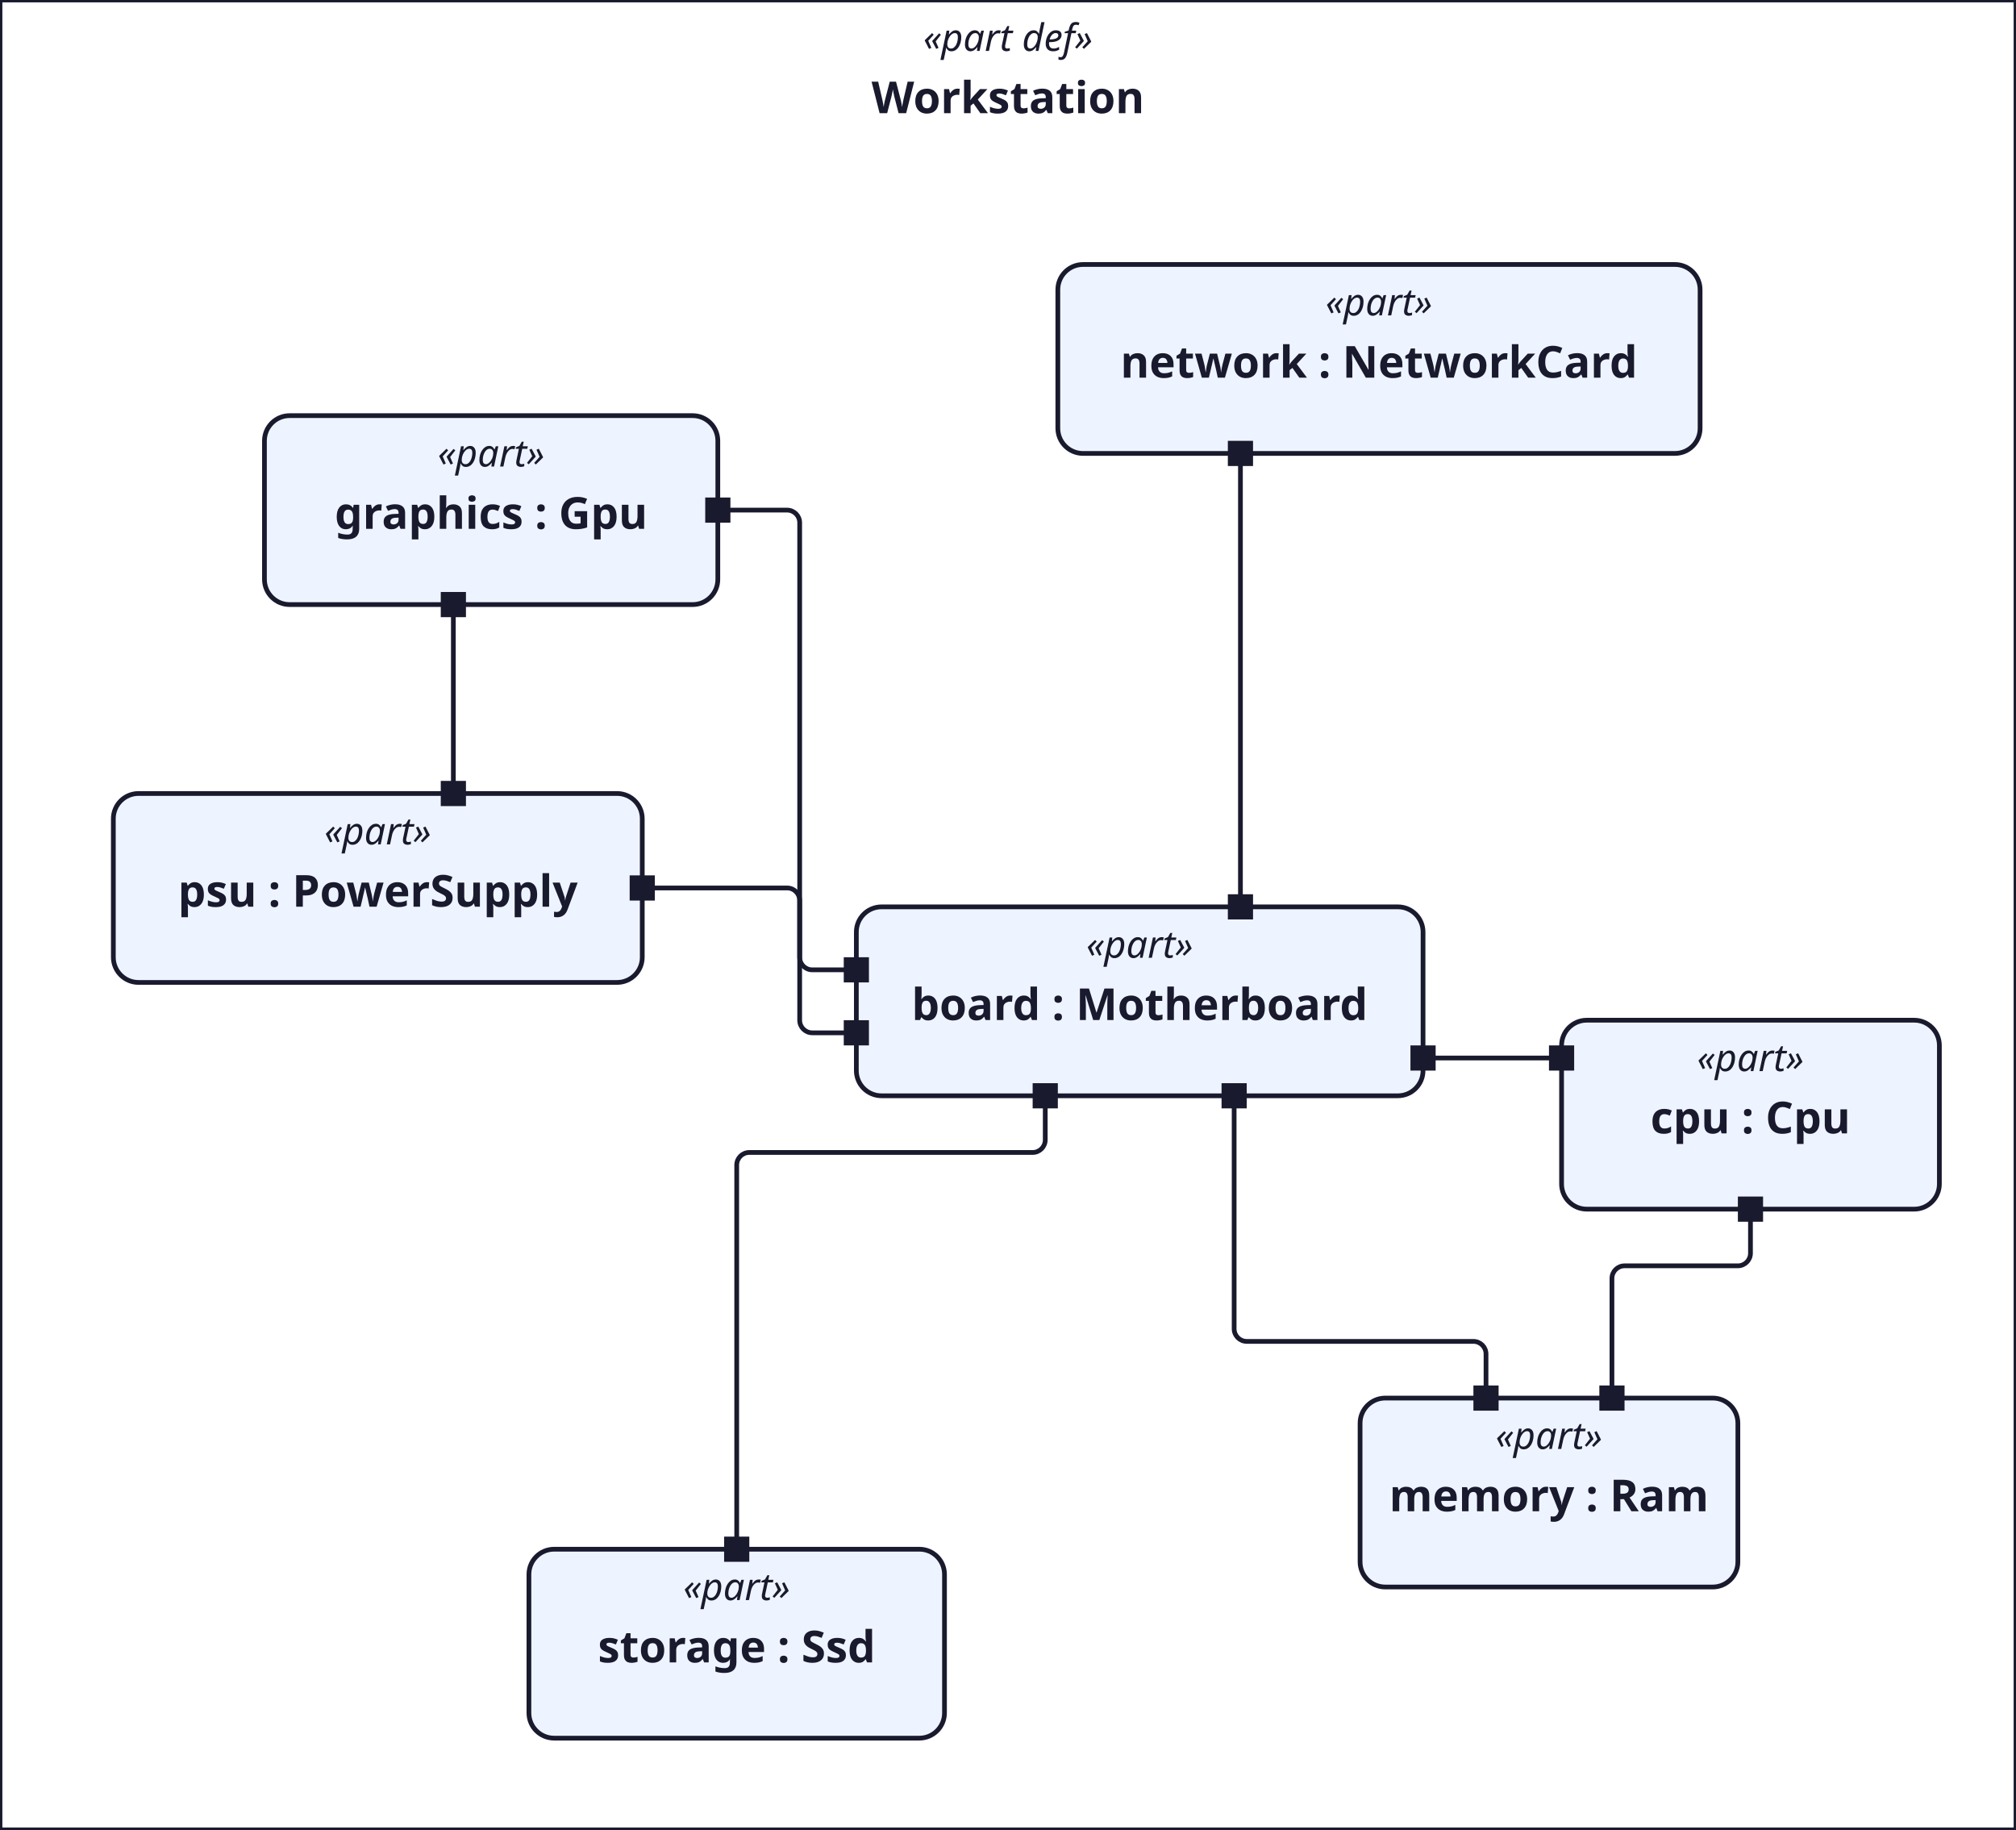
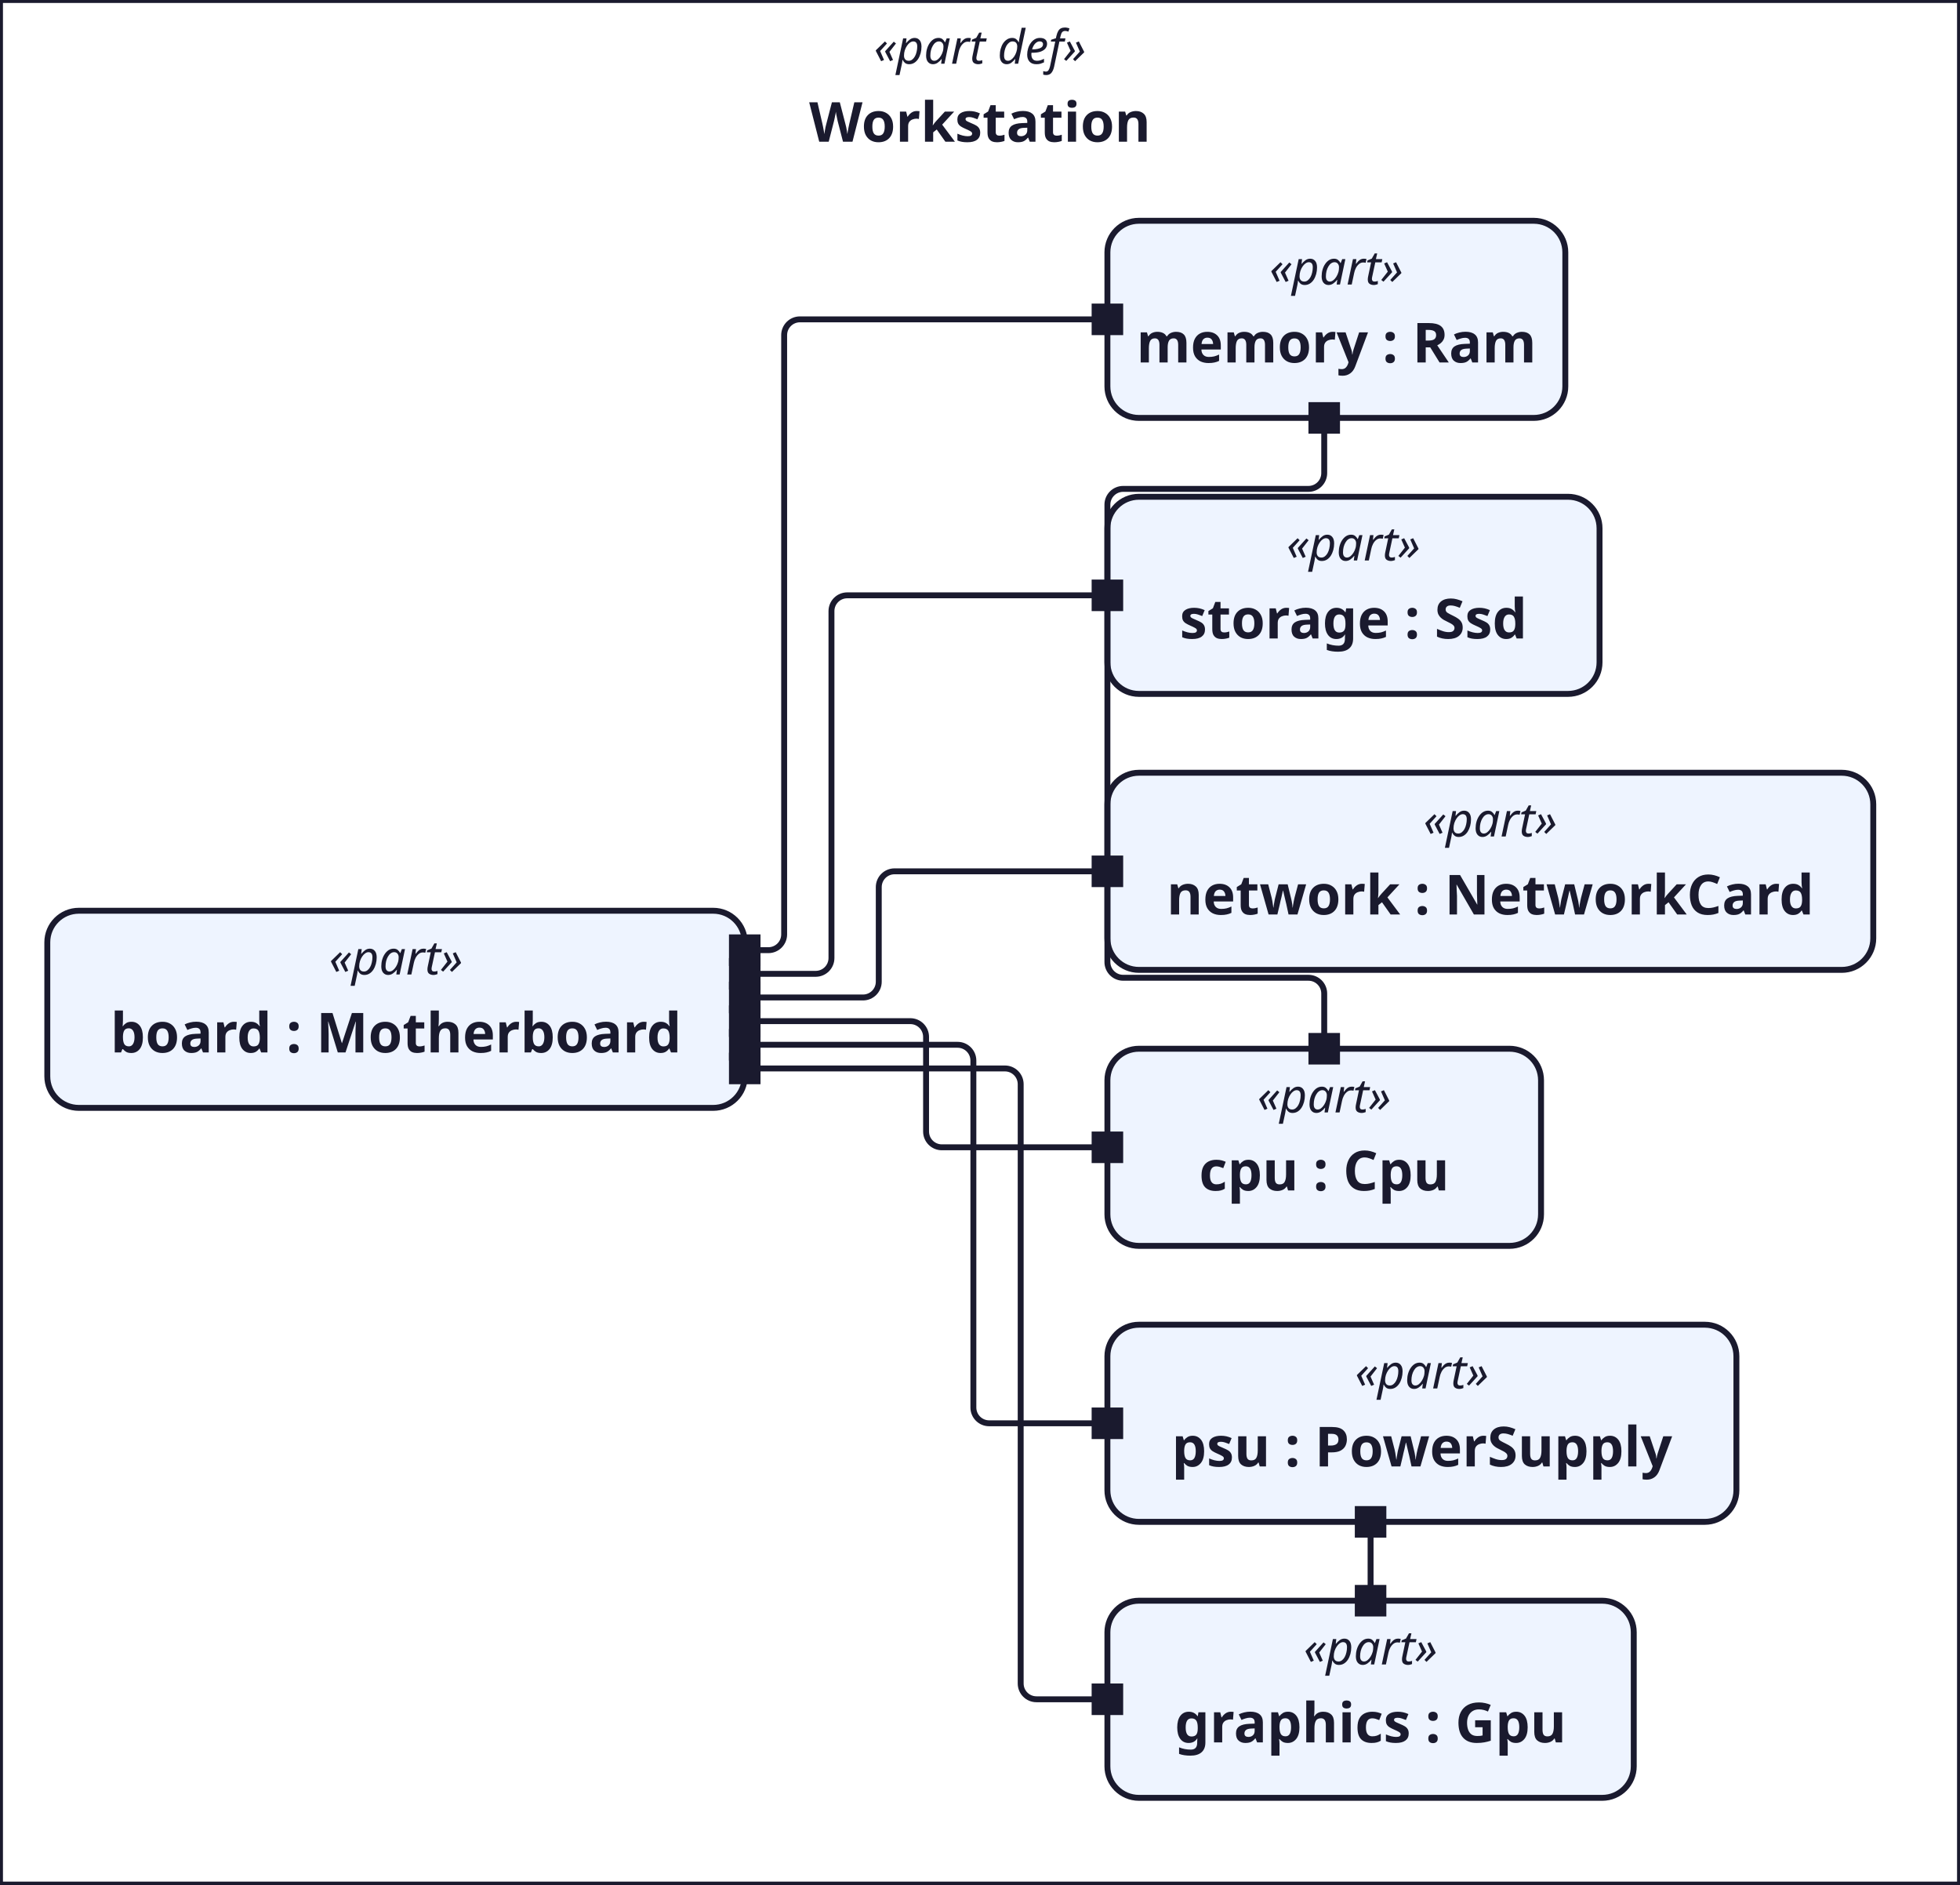
- <svg xmlns="http://www.w3.org/2000/svg" width="640.34" height="581.13" viewBox="0 0 640.34 581.13">
+ <svg xmlns="http://www.w3.org/2000/svg" width="497.20" height="478.00" viewBox="0 0 497.20 478.00">
  <defs>
    <marker id="arrowhead-open" markerWidth="10" markerHeight="7" refX="9" refY="3.5" orient="auto">
      <polygon points="0 0, 10 3.5, 0 7" fill="none" stroke="#1A1A2E" stroke-width="1.50" />
    </marker>
    <marker id="arrowhead-filled" markerWidth="10" markerHeight="7" refX="9" refY="3.5" orient="auto">
      <polygon points="0 0, 10 3.5, 0 7" fill="#1A1A2E" stroke="#1A1A2E" stroke-width="1.50" />
    </marker>
    <marker id="arrowhead-open-crossbar" markerWidth="10" markerHeight="7" refX="9" refY="3.5" orient="auto">
      <polygon points="0 0, 10 3.5, 0 7" fill="none" stroke="#1A1A2E" stroke-width="1.50" />
      <line x1="7" y1="0" x2="7" y2="7" stroke="#1A1A2E" stroke-width="1.50" />
    </marker>
    <marker id="arrowhead-diamond" markerWidth="14" markerHeight="8" refX="13" refY="4" orient="auto">
      <polygon points="1 4, 7 0, 13 4, 7 8" fill="none" stroke="#1A1A2E" stroke-width="1.50" />
    </marker>
    <marker id="arrowhead-filled-diamond" markerWidth="14" markerHeight="8" refX="13" refY="4" orient="auto">
      <polygon points="1 4, 7 0, 13 4, 7 8" fill="#1A1A2E" stroke="#1A1A2E" stroke-width="1.50" />
    </marker>
    <marker id="arrowhead-circle" markerWidth="10" markerHeight="10" refX="9" refY="5" orient="auto">
      <circle cx="5" cy="5" r="4" fill="none" stroke="#1A1A2E" stroke-width="1.50" />
    </marker>
    <marker id="arrowhead-bar" markerWidth="4" markerHeight="12" refX="2" refY="6" orient="auto">
      <line x1="2" y1="0" x2="2" y2="12" stroke="#1A1A2E" stroke-width="1.50" />
    </marker>
    <filter id="label-bg" x="-0.05" y="-0.05" width="1.1" height="1.1">
      <feFlood flood-color="#FFFFFF" />
      <feComposite in="SourceGraphic" operator="over" />
    </filter>
  </defs>
-   <rect x="0.00" y="0.00" width="640.34" height="581.13" fill="#FFFFFF" stroke="#1A1A2E" stroke-width="1.50" />
-   <text x="320.17" y="12.00" font-family="Noto Sans, sans-serif" font-size="12.00" font-style="italic" fill="#1A1A2E" text-anchor="middle" dominant-baseline="middle">«part def»</text>
-   <text x="320.17" y="31.00" font-family="Noto Sans, sans-serif" font-size="14.00" font-weight="bold" fill="#1A1A2E" text-anchor="middle" dominant-baseline="middle">Workstation</text>
-   <rect x="496.00" y="324.00" width="120.00" height="60.00" fill="#EEF4FF" stroke="#1A1A2E" stroke-width="1.50" rx="8.00" ry="8.00" />
-   <text x="556.00" y="336.00" font-family="Noto Sans, sans-serif" font-size="12.00" font-style="italic" fill="#1A1A2E" text-anchor="middle" dominant-baseline="middle">«part»</text>
-   <text x="556.00" y="355.00" font-family="Noto Sans, sans-serif" font-size="14.00" font-weight="bold" fill="#1A1A2E" text-anchor="middle" dominant-baseline="middle">cpu : Cpu</text>
-   <rect x="432.00" y="444.00" width="120.00" height="60.00" fill="#EEF4FF" stroke="#1A1A2E" stroke-width="1.50" rx="8.00" ry="8.00" />
-   <text x="492.00" y="456.00" font-family="Noto Sans, sans-serif" font-size="12.00" font-style="italic" fill="#1A1A2E" text-anchor="middle" dominant-baseline="middle">«part»</text>
-   <text x="492.00" y="475.00" font-family="Noto Sans, sans-serif" font-size="14.00" font-weight="bold" fill="#1A1A2E" text-anchor="middle" dominant-baseline="middle">memory : Ram</text>
-   <rect x="84.00" y="132.00" width="144.00" height="60.00" fill="#EEF4FF" stroke="#1A1A2E" stroke-width="1.50" rx="8.00" ry="8.00" />
-   <text x="156.00" y="144.00" font-family="Noto Sans, sans-serif" font-size="12.00" font-style="italic" fill="#1A1A2E" text-anchor="middle" dominant-baseline="middle">«part»</text>
-   <text x="156.00" y="163.00" font-family="Noto Sans, sans-serif" font-size="14.00" font-weight="bold" fill="#1A1A2E" text-anchor="middle" dominant-baseline="middle">graphics : Gpu</text>
-   <rect x="168.00" y="492.00" width="132.00" height="60.00" fill="#EEF4FF" stroke="#1A1A2E" stroke-width="1.50" rx="8.00" ry="8.00" />
-   <text x="234.00" y="504.00" font-family="Noto Sans, sans-serif" font-size="12.00" font-style="italic" fill="#1A1A2E" text-anchor="middle" dominant-baseline="middle">«part»</text>
-   <text x="234.00" y="523.00" font-family="Noto Sans, sans-serif" font-size="14.00" font-weight="bold" fill="#1A1A2E" text-anchor="middle" dominant-baseline="middle">storage : Ssd</text>
-   <rect x="36.00" y="252.00" width="168.00" height="60.00" fill="#EEF4FF" stroke="#1A1A2E" stroke-width="1.50" rx="8.00" ry="8.00" />
-   <text x="120.00" y="264.00" font-family="Noto Sans, sans-serif" font-size="12.00" font-style="italic" fill="#1A1A2E" text-anchor="middle" dominant-baseline="middle">«part»</text>
-   <text x="120.00" y="283.00" font-family="Noto Sans, sans-serif" font-size="14.00" font-weight="bold" fill="#1A1A2E" text-anchor="middle" dominant-baseline="middle">psu : PowerSupply</text>
-   <rect x="336.00" y="84.00" width="204.00" height="60.00" fill="#EEF4FF" stroke="#1A1A2E" stroke-width="1.50" rx="8.00" ry="8.00" />
-   <text x="438.00" y="96.00" font-family="Noto Sans, sans-serif" font-size="12.00" font-style="italic" fill="#1A1A2E" text-anchor="middle" dominant-baseline="middle">«part»</text>
-   <text x="438.00" y="115.00" font-family="Noto Sans, sans-serif" font-size="14.00" font-weight="bold" fill="#1A1A2E" text-anchor="middle" dominant-baseline="middle">network : NetworkCard</text>
-   <rect x="272.00" y="288.00" width="180.00" height="60.00" fill="#EEF4FF" stroke="#1A1A2E" stroke-width="1.50" rx="8.00" ry="8.00" />
-   <text x="362.00" y="300.00" font-family="Noto Sans, sans-serif" font-size="12.00" font-style="italic" fill="#1A1A2E" text-anchor="middle" dominant-baseline="middle">«part»</text>
-   <text x="362.00" y="319.00" font-family="Noto Sans, sans-serif" font-size="14.00" font-weight="bold" fill="#1A1A2E" text-anchor="middle" dominant-baseline="middle">board : Motherboard</text>
-   <rect x="492.00" y="332.00" width="8.00" height="8.00" fill="#1A1A2E" />
-   <rect x="552.00" y="380.00" width="8.00" height="8.00" fill="#1A1A2E" />
-   <rect x="468.00" y="440.00" width="8.00" height="8.00" fill="#1A1A2E" />
-   <rect x="508.00" y="440.00" width="8.00" height="8.00" fill="#1A1A2E" />
-   <rect x="224.00" y="158.00" width="8.00" height="8.00" fill="#1A1A2E" />
-   <rect x="140.00" y="188.00" width="8.00" height="8.00" fill="#1A1A2E" />
-   <rect x="230.00" y="488.00" width="8.00" height="8.00" fill="#1A1A2E" />
-   <rect x="200.00" y="278.00" width="8.00" height="8.00" fill="#1A1A2E" />
-   <rect x="140.00" y="248.00" width="8.00" height="8.00" fill="#1A1A2E" />
-   <rect x="390.00" y="140.00" width="8.00" height="8.00" fill="#1A1A2E" />
-   <rect x="448.00" y="332.00" width="8.00" height="8.00" fill="#1A1A2E" />
-   <rect x="388.00" y="344.00" width="8.00" height="8.00" fill="#1A1A2E" />
-   <rect x="268.00" y="304.00" width="8.00" height="8.00" fill="#1A1A2E" />
-   <rect x="328.00" y="344.00" width="8.00" height="8.00" fill="#1A1A2E" />
-   <rect x="390.00" y="284.00" width="8.00" height="8.00" fill="#1A1A2E" />
-   <rect x="268.00" y="324.00" width="8.00" height="8.00" fill="#1A1A2E" />
-   <path d="M 452.00 336.00 L 496.00 336.00" fill="none" stroke="#1A1A2E" stroke-width="1.50" />
-   <path d="M 392.00 348.00 L 392.00 422.00 A 4.00 4.00 0 0 0 396.00 426.00 L 468.00 426.00 A 4.00 4.00 0 0 1 472.00 430.00 L 472.00 444.00" fill="none" stroke="#1A1A2E" stroke-width="1.50" />
-   <path d="M 272.00 308.00 L 258.00 308.00 A 4.00 4.00 0 0 1 254.00 304.00 L 254.00 166.00 A 4.00 4.00 0 0 0 250.00 162.00 L 228.00 162.00" fill="none" stroke="#1A1A2E" stroke-width="1.50" />
-   <path d="M 332.00 348.00 L 332.00 362.00 A 4.00 4.00 0 0 1 328.00 366.00 L 238.00 366.00 A 4.00 4.00 0 0 0 234.00 370.00 L 234.00 492.00" fill="none" stroke="#1A1A2E" stroke-width="1.50" />
-   <path d="M 394.00 288.00 L 394.00 144.00" fill="none" stroke="#1A1A2E" stroke-width="1.50" />
-   <path d="M 204.00 282.00 L 250.00 282.00 A 4.00 4.00 0 0 1 254.00 286.00 L 254.00 324.00 A 4.00 4.00 0 0 0 258.00 328.00 L 272.00 328.00" fill="none" stroke="#1A1A2E" stroke-width="1.50" />
-   <path d="M 144.00 252.00 L 144.00 192.00" fill="none" stroke="#1A1A2E" stroke-width="1.50" />
-   <path d="M 556.00 384.00 L 556.00 398.00 A 4.00 4.00 0 0 1 552.00 402.00 L 516.00 402.00 A 4.00 4.00 0 0 0 512.00 406.00 L 512.00 444.00" fill="none" stroke="#1A1A2E" stroke-width="1.50" />
+   <rect x="0.00" y="0.00" width="497.20" height="478.00" fill="#FFFFFF" stroke="#1A1A2E" stroke-width="1.50" />
+   <text x="248.60" y="12.00" font-family="Noto Sans, sans-serif" font-size="12.00" font-style="italic" fill="#1A1A2E" text-anchor="middle" dominant-baseline="middle">«part def»</text>
+   <text x="248.60" y="31.00" font-family="Noto Sans, sans-serif" font-size="14.00" font-weight="bold" fill="#1A1A2E" text-anchor="middle" dominant-baseline="middle">Workstation</text>
+   <rect x="280.92" y="266.00" width="110.00" height="50.00" fill="#EEF4FF" stroke="#1A1A2E" stroke-width="1.50" rx="8.00" ry="8.00" />
+   <text x="335.92" y="278.00" font-family="Noto Sans, sans-serif" font-size="12.00" font-style="italic" fill="#1A1A2E" text-anchor="middle" dominant-baseline="middle">«part»</text>
+   <text x="335.92" y="297.00" font-family="Noto Sans, sans-serif" font-size="14.00" font-weight="bold" fill="#1A1A2E" text-anchor="middle" dominant-baseline="middle">cpu : Cpu</text>
+   <rect x="280.92" y="56.00" width="116.16" height="50.00" fill="#EEF4FF" stroke="#1A1A2E" stroke-width="1.50" rx="8.00" ry="8.00" />
+   <text x="339.00" y="68.00" font-family="Noto Sans, sans-serif" font-size="12.00" font-style="italic" fill="#1A1A2E" text-anchor="middle" dominant-baseline="middle">«part»</text>
+   <text x="339.00" y="87.00" font-family="Noto Sans, sans-serif" font-size="14.00" font-weight="bold" fill="#1A1A2E" text-anchor="middle" dominant-baseline="middle">memory : Ram</text>
+   <rect x="280.92" y="406.00" width="133.52" height="50.00" fill="#EEF4FF" stroke="#1A1A2E" stroke-width="1.50" rx="8.00" ry="8.00" />
+   <text x="347.68" y="418.00" font-family="Noto Sans, sans-serif" font-size="12.00" font-style="italic" fill="#1A1A2E" text-anchor="middle" dominant-baseline="middle">«part»</text>
+   <text x="347.68" y="437.00" font-family="Noto Sans, sans-serif" font-size="14.00" font-weight="bold" fill="#1A1A2E" text-anchor="middle" dominant-baseline="middle">graphics : Gpu</text>
+   <rect x="280.92" y="126.00" width="124.84" height="50.00" fill="#EEF4FF" stroke="#1A1A2E" stroke-width="1.50" rx="8.00" ry="8.00" />
+   <text x="343.34" y="138.00" font-family="Noto Sans, sans-serif" font-size="12.00" font-style="italic" fill="#1A1A2E" text-anchor="middle" dominant-baseline="middle">«part»</text>
+   <text x="343.34" y="157.00" font-family="Noto Sans, sans-serif" font-size="14.00" font-weight="bold" fill="#1A1A2E" text-anchor="middle" dominant-baseline="middle">storage : Ssd</text>
+   <rect x="280.92" y="336.00" width="159.56" height="50.00" fill="#EEF4FF" stroke="#1A1A2E" stroke-width="1.50" rx="8.00" ry="8.00" />
+   <text x="360.70" y="348.00" font-family="Noto Sans, sans-serif" font-size="12.00" font-style="italic" fill="#1A1A2E" text-anchor="middle" dominant-baseline="middle">«part»</text>
+   <text x="360.70" y="367.00" font-family="Noto Sans, sans-serif" font-size="14.00" font-weight="bold" fill="#1A1A2E" text-anchor="middle" dominant-baseline="middle">psu : PowerSupply</text>
+   <rect x="280.92" y="196.00" width="194.28" height="50.00" fill="#EEF4FF" stroke="#1A1A2E" stroke-width="1.50" rx="8.00" ry="8.00" />
+   <text x="378.06" y="208.00" font-family="Noto Sans, sans-serif" font-size="12.00" font-style="italic" fill="#1A1A2E" text-anchor="middle" dominant-baseline="middle">«part»</text>
+   <text x="378.06" y="227.00" font-family="Noto Sans, sans-serif" font-size="14.00" font-weight="bold" fill="#1A1A2E" text-anchor="middle" dominant-baseline="middle">network : NetworkCard</text>
+   <rect x="12.00" y="231.00" width="176.92" height="50.00" fill="#EEF4FF" stroke="#1A1A2E" stroke-width="1.50" rx="8.00" ry="8.00" />
+   <text x="100.46" y="243.00" font-family="Noto Sans, sans-serif" font-size="12.00" font-style="italic" fill="#1A1A2E" text-anchor="middle" dominant-baseline="middle">«part»</text>
+   <text x="100.46" y="262.00" font-family="Noto Sans, sans-serif" font-size="14.00" font-weight="bold" fill="#1A1A2E" text-anchor="middle" dominant-baseline="middle">board : Motherboard</text>
+   <rect x="184.92" y="255.00" width="8.00" height="8.00" fill="#1A1A2E" />
+   <rect x="276.92" y="287.00" width="8.00" height="8.00" fill="#1A1A2E" />
+   <path d="M 188.92 259.00 L 230.92 259.00 A 4.00 4.00 0 0 1 234.92 263.00 L 234.92 287.00 A 4.00 4.00 0 0 0 238.92 291.00 L 280.92 291.00" fill="none" stroke="#1A1A2E" stroke-width="1.50" />
+   <rect x="184.92" y="237.00" width="8.00" height="8.00" fill="#1A1A2E" />
+   <rect x="276.92" y="77.00" width="8.00" height="8.00" fill="#1A1A2E" />
+   <path d="M 188.92 241.00 L 194.92 241.00 A 4.00 4.00 0 0 0 198.92 237.00 L 198.92 85.00 A 4.00 4.00 0 0 1 202.92 81.00 L 280.92 81.00" fill="none" stroke="#1A1A2E" stroke-width="1.50" />
+   <rect x="184.92" y="267.00" width="8.00" height="8.00" fill="#1A1A2E" />
+   <rect x="276.92" y="427.00" width="8.00" height="8.00" fill="#1A1A2E" />
+   <path d="M 188.92 271.00 L 254.92 271.00 A 4.00 4.00 0 0 1 258.92 275.00 L 258.92 427.00 A 4.00 4.00 0 0 0 262.92 431.00 L 280.92 431.00" fill="none" stroke="#1A1A2E" stroke-width="1.50" />
+   <rect x="184.92" y="243.00" width="8.00" height="8.00" fill="#1A1A2E" />
+   <rect x="276.92" y="147.00" width="8.00" height="8.00" fill="#1A1A2E" />
+   <path d="M 188.92 247.00 L 206.92 247.00 A 4.00 4.00 0 0 0 210.92 243.00 L 210.92 155.00 A 4.00 4.00 0 0 1 214.92 151.00 L 280.92 151.00" fill="none" stroke="#1A1A2E" stroke-width="1.50" />
+   <rect x="184.92" y="249.00" width="8.00" height="8.00" fill="#1A1A2E" />
+   <rect x="276.92" y="217.00" width="8.00" height="8.00" fill="#1A1A2E" />
+   <path d="M 188.92 253.00 L 218.92 253.00 A 4.00 4.00 0 0 0 222.92 249.00 L 222.92 225.00 A 4.00 4.00 0 0 1 226.92 221.00 L 280.92 221.00" fill="none" stroke="#1A1A2E" stroke-width="1.50" />
+   <rect x="184.92" y="261.00" width="8.00" height="8.00" fill="#1A1A2E" />
+   <rect x="276.92" y="357.00" width="8.00" height="8.00" fill="#1A1A2E" />
+   <path d="M 188.92 265.00 L 242.92 265.00 A 4.00 4.00 0 0 1 246.92 269.00 L 246.92 357.00 A 4.00 4.00 0 0 0 250.92 361.00 L 280.92 361.00" fill="none" stroke="#1A1A2E" stroke-width="1.50" />
+   <rect x="331.92" y="262.00" width="8.00" height="8.00" fill="#1A1A2E" />
+   <rect x="331.92" y="102.00" width="8.00" height="8.00" fill="#1A1A2E" />
+   <rect x="343.68" y="402.00" width="8.00" height="8.00" fill="#1A1A2E" />
+   <rect x="343.68" y="382.00" width="8.00" height="8.00" fill="#1A1A2E" />
+   <path d="M 347.68 386.00 L 347.68 406.00" fill="none" stroke="#1A1A2E" stroke-width="1.50" />
+   <path d="M 335.92 266.00 L 335.92 252.00 A 4.00 4.00 0 0 0 331.92 248.00 L 284.92 248.00 A 4.00 4.00 0 0 1 280.92 244.00 L 280.92 128.00 A 4.00 4.00 0 0 1 284.92 124.00 L 331.92 124.00 A 4.00 4.00 0 0 0 335.92 120.00 L 335.92 106.00" fill="none" stroke="#1A1A2E" stroke-width="1.50" />
</svg>
